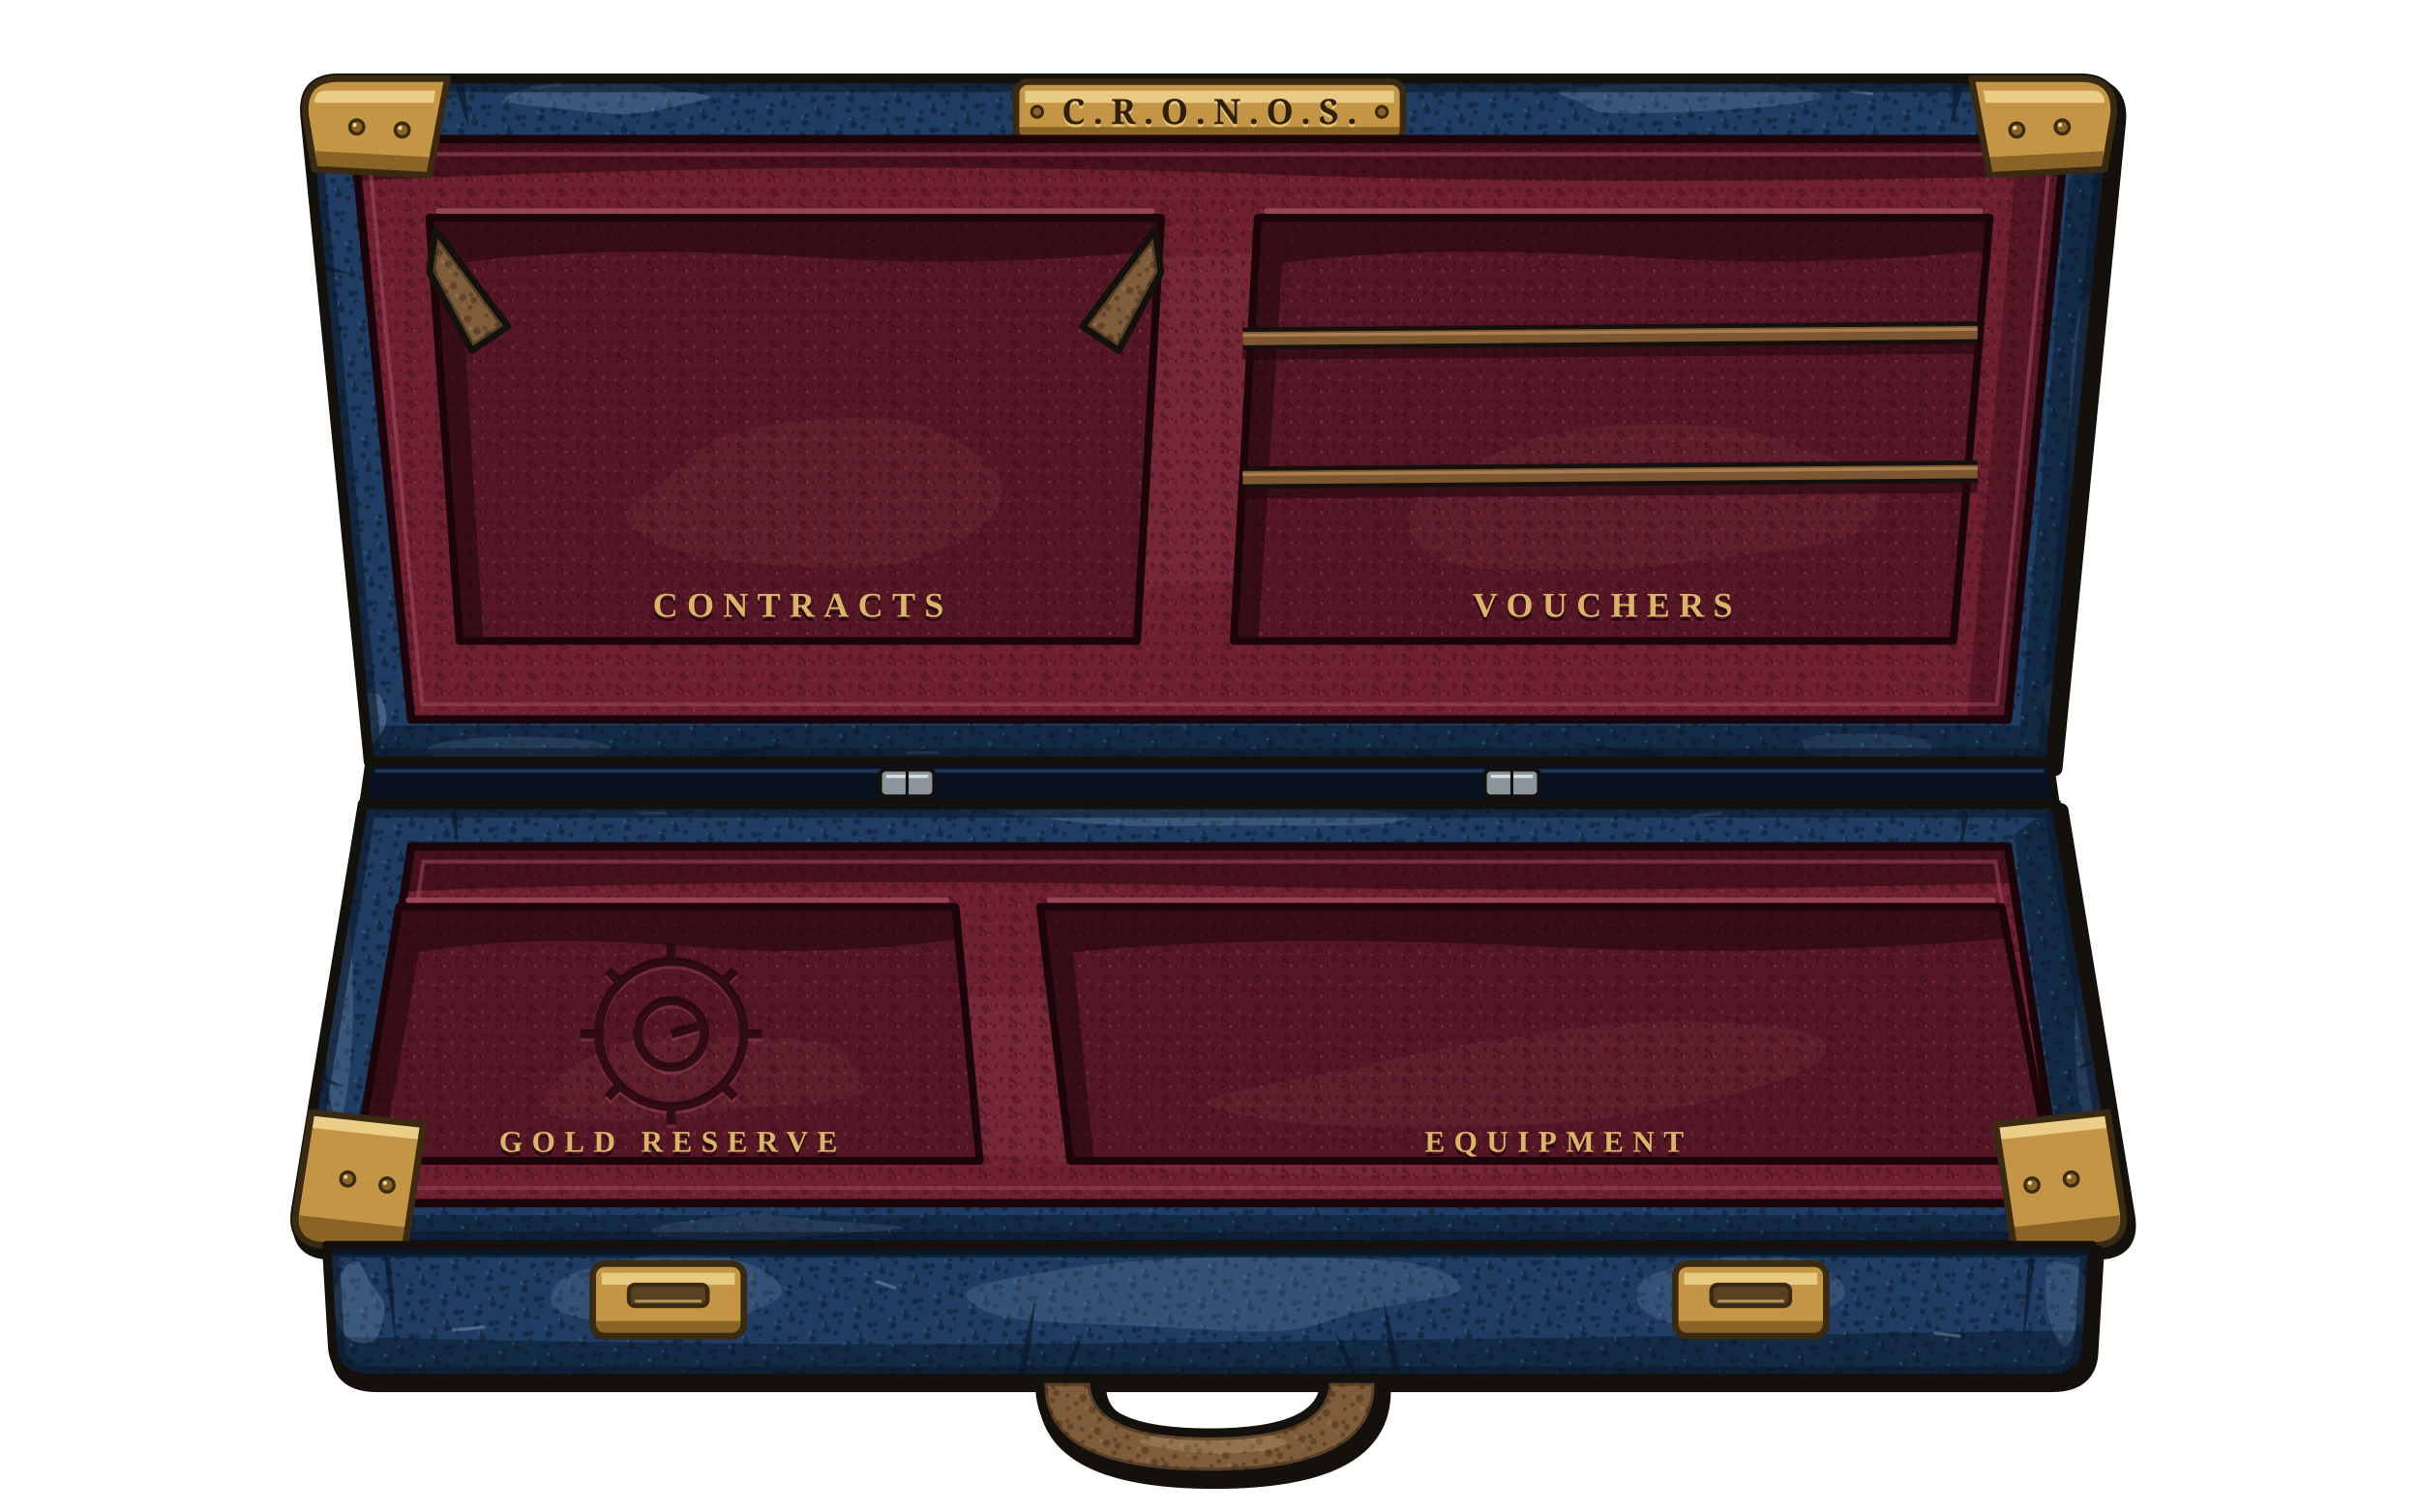
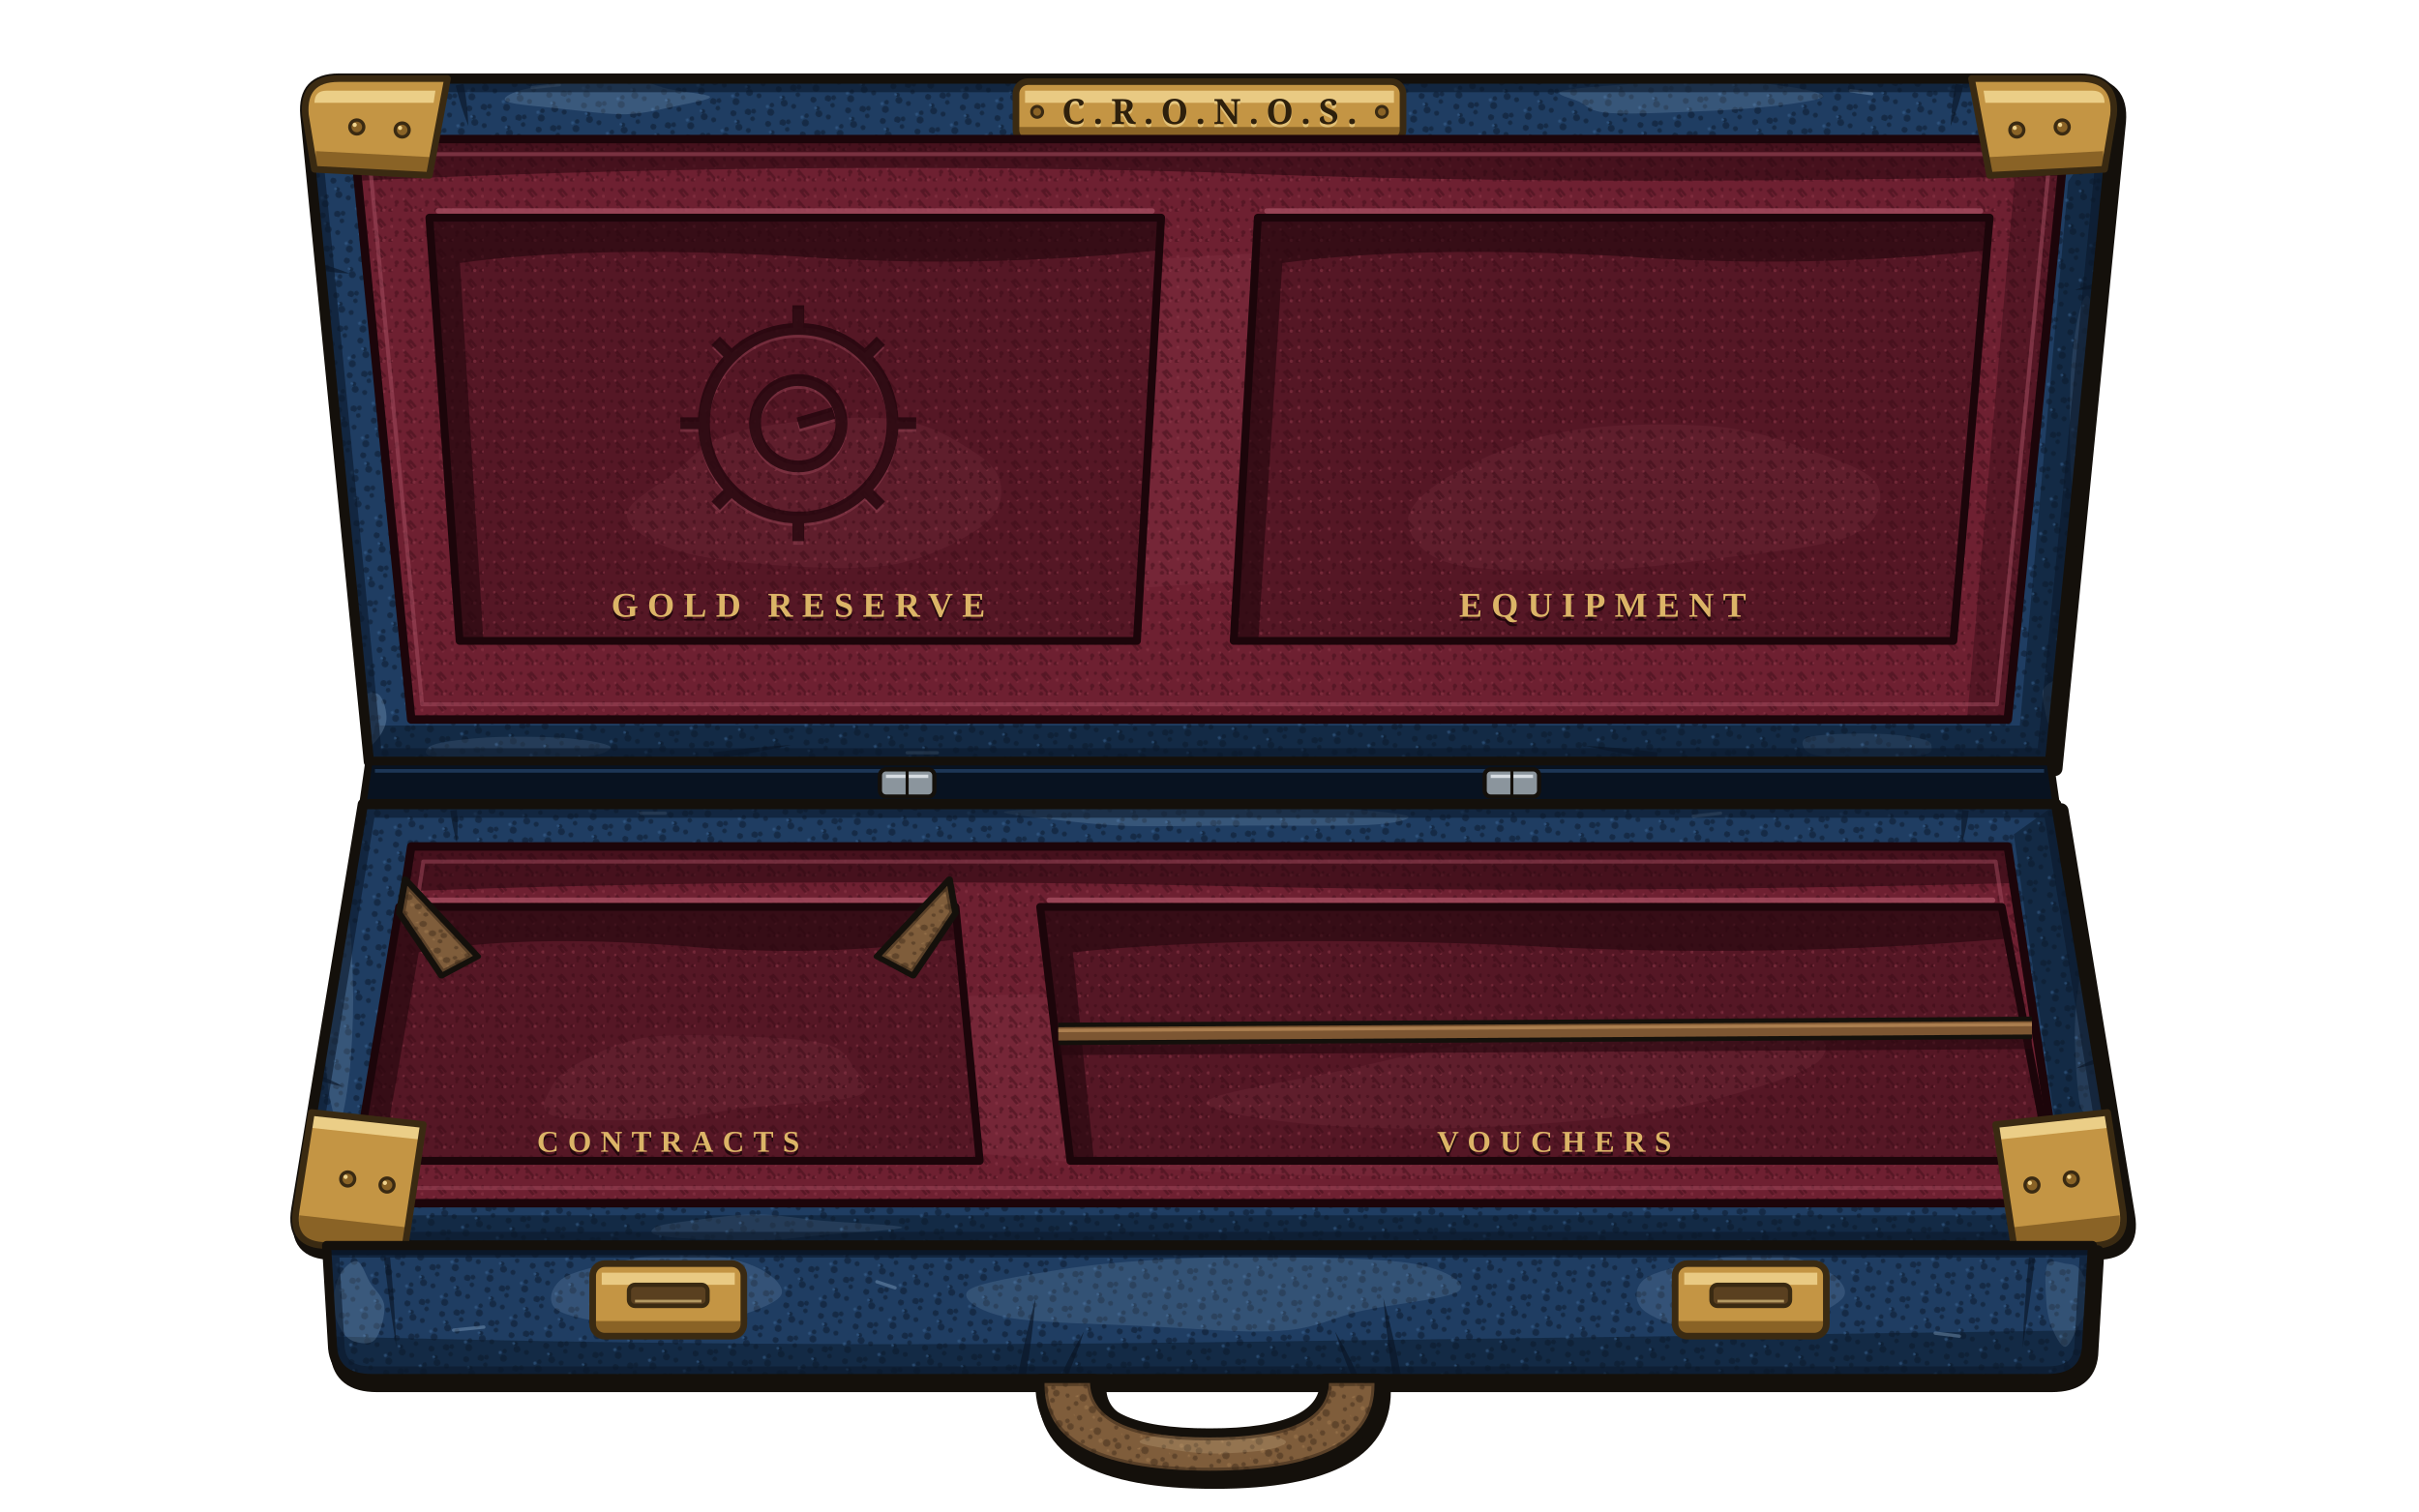
<svg xmlns="http://www.w3.org/2000/svg" viewBox="0 0 800 500" width="800" height="500">
  <defs>
    <pattern id="bc-grainN" width="12" height="12" patternUnits="userSpaceOnUse" patternTransform="rotate(17)">
      <g fill="#0b1829">
        <circle cx="2.9" cy="0.9" r="1.00" />
        <circle cx="2.3" cy="6.6" r="0.75" />
        <circle cx="2.6" cy="9" r="1.17" />
        <circle cx="5.1" cy="3.2" r="0.72" />
        <circle cx="6" cy="4.8" r="1.15" />
        <circle cx="7.4" cy="11.1" r="1.09" />
        <circle cx="9.5" cy="0.8" r="0.76" />
        <circle cx="9.3" cy="4.9" r="0.83" />
        <circle cx="9.1" cy="10.3" r="0.80" />
      </g>
      <g fill="#3a6391">
        <circle cx="1.3" cy="-0.6" r="0.58" />
        <circle cx="1" cy="7.5" r="0.55" />
        <circle cx="4.4" cy="3.3" r="0.46" />
        <circle cx="7.9" cy="-0.7" r="0.71" />
      </g>
    </pattern>
    <pattern id="bc-grainC" width="12" height="12" patternUnits="userSpaceOnUse" patternTransform="rotate(-23)">
      <g fill="#3a2818">
        <circle cx="2.2" cy="2.4" r="0.78" />
        <circle cx="1.4" cy="7.2" r="0.89" />
        <circle cx="0.6" cy="10.9" r="0.71" />
        <circle cx="5.1" cy="1.6" r="1.24" />
        <circle cx="6.4" cy="6.4" r="1.23" />
        <circle cx="7.4" cy="10.4" r="0.83" />
        <circle cx="11.3" cy="2.9" r="0.70" />
        <circle cx="9.3" cy="6.6" r="0.76" />
        <circle cx="9.5" cy="8.7" r="1.11" />
      </g>
      <g fill="#a07a50">
        <circle cx="-0.2" cy="5.7" r="0.45" />
        <circle cx="-1" cy="9.4" r="0.54" />
        <circle cx="3.5" cy="0.1" r="0.58" />
        <circle cx="4.8" cy="4.9" r="0.73" />
        <circle cx="5.8" cy="8.9" r="0.47" />
      </g>
    </pattern>
    <pattern id="bc-felt" width="10" height="10" patternUnits="userSpaceOnUse">
      <g fill="#3a0b16">
        <circle cx="1" cy="7.9" r="0.45" />
        <circle cx="5.4" cy="3.1" r="0.63" />
        <circle cx="4.3" cy="7.6" r="0.51" />
        <circle cx="9.6" cy="2.6" r="0.59" />
        <circle cx="4" cy="6.5" r="0.56" />
        <circle cx="9.8" cy="2.8" r="0.57" />
        <circle cx="6.5" cy="9.7" r="0.76" />
        <circle cx="7.5" cy="8.6" r="0.46" />
        <circle cx="1.2" cy="6.9" r="0.72" />
        <circle cx="4.3" cy="9.5" r="0.71" />
        <circle cx="2.3" cy="2.7" r="0.53" />
        <circle cx="9.2" cy="9.6" r="0.75" />
      </g>
      <g fill="#8e3849">
        <circle cx="7" cy="9.5" r="0.56" />
        <circle cx="6.5" cy="5.4" r="0.42" />
        <circle cx="9.8" cy="9.4" r="0.43" />
        <circle cx="3.5" cy="5.9" r="0.43" />
        <circle cx="9.6" cy="4.9" r="0.56" />
      </g>
      <path d="M 4.7 3.1 l 1.6 1.9 M 4.5 6.9 l 1.6 1.9 M 5.7 2.5 l 1.6 1.9" stroke="#3a0b16" stroke-width=".8" stroke-linecap="round" />
    </pattern>
    <clipPath id="bc-cLid">
      <path d="M 112 26 L 688 26 Q 700 26 699 38 L 678 252 L 122 252 L 101 38 Q 100 26 112 26 Z" />
    </clipPath>
    <clipPath id="bc-cBase">
      <path d="M 120 266 L 680 266 L 702 400 Q 704 412 692 412 L 108 412 Q 96 412 98 400 Z" />
    </clipPath>
    <clipPath id="bc-cWall">
      <path d="M 108 412 L 692 412 L 690 446 Q 689 456 677 456 L 123 456 Q 111 456 110 446 Z" />
    </clipPath>
    <clipPath id="bc-cHandle">
      <path d="M 344 456 Q 342 488 400 488 Q 458 488 456 456 L 438 456 Q 439 474 400 474 Q 361 474 362 456 Z" />
    </clipPath>
    <clipPath id="bc-cLidVel">
      <path d="M 117 46 L 683 46 L 664 238 L 136 238 Z" />
    </clipPath>
    <clipPath id="bc-cBaseVel">
      <path d="M 136 280 L 664 280 L 682 398 L 118 398 Z" />
    </clipPath>
  </defs>
  <g id="bc-lid">
    <path d="M 112 26 L 688 26 Q 700 26 699 38 L 678 252 L 122 252 L 101 38 Q 100 26 112 26 Z" fill="#14100b" stroke="#14100b" stroke-width="5.0" stroke-linejoin="round" transform="translate(1.6 2.2)" />
    <path d="M 112 26 L 688 26 Q 700 26 699 38 L 678 252 L 122 252 L 101 38 Q 100 26 112 26 Z" fill="#1f3d62" />
    <g clip-path="url(#bc-cLid)">
      <path d="M 699 38 L 678 252 L 122 252 L 124 240 L 668 240 L 684 60 Z" fill="#132a45" />
      <path d="M 112 26 L 688 26 Q 700 26 699 38 L 678 252 L 122 252 L 101 38 Q 100 26 112 26 Z" fill="url(#bc-grainN)" opacity="0.5" />
      <path d="M 234.8 32 C 235.3 32.9 228.7 34 224 35 C 219.4 35.9 213.5 37.6 206.9 37.8 C 200.4 37.9 191.3 36.5 184.8 35.9 C 178.3 35.2 170.3 34.6 167.9 33.7 C 165.5 32.8 167.9 31.4 170.5 30.4 C 173.2 29.4 177.6 28.6 183.7 27.9 C 189.8 27.1 201.1 25.6 207.3 25.9 C 213.5 26.2 216.3 28.4 220.9 29.4 C 225.5 30.4 234.3 31.1 234.8 32 Z" fill="#a6c6e6" opacity="0.20" />
      <path d="M 602.8 32 C 602.2 33 595 34 589.1 34.8 C 583.1 35.5 576.5 36.1 567.1 36.6 C 557.6 37 540 37.9 532.5 37.4 C 525 36.9 524.9 34.8 522.2 33.6 C 519.5 32.4 513.6 31.2 516.4 30.2 C 519.2 29.2 530.2 28.5 538.9 27.8 C 547.6 27.2 559.5 26.3 568.5 26.5 C 577.5 26.7 587.1 28 592.8 28.9 C 598.5 29.8 603.4 31 602.8 32 Z" fill="#a6c6e6" opacity="0.18" />
      <path d="M 111.3 150 C 111.3 159.3 111.3 170.6 110.7 177.5 C 110.1 184.5 108.9 189.2 107.8 191.7 C 106.7 194.2 105.1 197 104.2 192.6 C 103.3 188.2 102.4 174.7 102.2 165.4 C 102 156.1 102.5 146.1 102.9 136.8 C 103.2 127.4 103.5 113.7 104.3 109.2 C 105.1 104.8 106.7 108.1 107.8 110.2 C 108.9 112.2 110.3 114.9 110.8 121.6 C 111.4 128.2 111.4 140.7 111.3 150 Z" fill="#a6c6e6" opacity="0.18" />
      <path d="M 694.4 140 C 694.4 148.2 694.3 157.5 693.7 164.8 C 693.1 172.1 692 182.2 691 183.9 C 689.9 185.6 688.5 179.7 687.5 174.9 C 686.5 170.1 685.3 163.4 684.8 155.1 C 684.4 146.7 684.4 133.4 684.8 124.9 C 685.2 116.4 686.4 108.6 687.4 104.2 C 688.4 99.7 689.9 96.5 690.9 98.3 C 692 100.2 693.1 108.4 693.7 115.3 C 694.3 122.3 694.4 131.8 694.4 140 Z" fill="#a6c6e6" opacity="0.12" />
      <path d="M 201.8 247 C 202.5 248 199.4 249.7 194.2 250.2 C 188.9 250.8 178.3 250.2 170 250.2 C 161.7 250.2 148.8 251 144.1 250.4 C 139.5 249.9 140.6 248 142 247 C 143.4 246 147.9 245.2 152.6 244.7 C 157.3 244.1 163.8 243.7 170 243.7 C 176.2 243.7 184.2 243.8 189.5 244.4 C 194.8 244.9 201 246 201.8 247 Z" fill="#a6c6e6" opacity="0.12" />
      <path d="M 638.8 247 C 638.9 247.9 639.2 249 636.1 249.7 C 633 250.3 625.7 250.8 620 250.8 C 614.3 250.9 605.6 250.7 601.7 250 C 597.8 249.4 596.8 248.1 596.4 247 C 596 245.9 595.4 244.3 599.3 243.6 C 603.3 242.8 614 242.5 620 242.7 C 626 242.8 632.3 243.7 635.5 244.4 C 638.6 245.1 638.7 246.1 638.8 247 Z" fill="#a6c6e6" opacity="0.10" />
      <path d="M 127.8 238 C 127.6 240.5 126 243.2 124.3 245.1 C 122.7 247 120.1 249.5 118 249.5 C 115.9 249.5 113.3 247.2 111.5 245.3 C 109.8 243.3 107.5 240.1 107.8 238 C 108.1 235.9 111.6 234.1 113.3 232.8 C 115 231.5 116 230.7 118 230.2 C 120 229.7 123.6 228.5 125.3 229.8 C 126.9 231.1 128 235.5 127.8 238 Z" fill="#a6c6e6" opacity="0.25" />
      <path d="M 687 236 C 687 238.6 689 242.1 688.2 244 C 687.4 245.9 683.7 247.7 682 247.2 C 680.3 246.7 679.1 242.8 678.1 241 C 677.2 239.1 676.9 238.2 676.5 236 C 676.1 233.8 674.9 230 675.8 228 C 676.7 226.1 680 224.5 682 224.5 C 684 224.5 687.2 226.3 688 228.2 C 688.9 230.1 687 233.4 687 236 Z" fill="#a6c6e6" opacity="0.18" />
      <path d="M 150.7 28.3 Q 152.3 35.1 154.9 41.7 Q 154.6 33.9 153.3 27.7 Z" fill="#081322" opacity=".6" />
      <path d="M 646.7 27.7 Q 645.4 34.6 645.1 41.7 Q 648 34.4 649.3 28.3 Z" fill="#081322" opacity=".6" />
      <path d="M 103.8 89.1 Q 109.7 90.2 115.7 90.5 Q 109.5 88 104.2 86.9 Z" fill="#081322" opacity=".6" />
      <path d="M 696.8 92.9 Q 691.4 94 686.2 95.9 Q 692.3 95.9 697.2 95.1 Z" fill="#081322" opacity=".6" />
      <path d="M 236.2 251.1 Q 249 249.2 261.7 246.4 Q 247.4 247.3 235.8 248.9 Z" fill="#081322" opacity=".6" />
      <path d="M 548.2 248.9 Q 536.3 247.3 524.2 246.7 Q 537.2 249.6 547.8 251.1 Z" fill="#081322" opacity=".6" />
      <path d="M 111.5 196.8 Q 115.5 199 119.8 200.5 Q 116 197.2 112.5 195.2 Z" fill="#081322" opacity=".6" />
      <path d="M 176 29 l 9 -1 M 612 30 l 7 1 M 104 128 l 1 8 M 694 176 l -1 7 M 300 249 l 10 0" fill="none" stroke="#a6c6e6" stroke-width="1.1" stroke-linecap="round" opacity=".32" />
      <path d="M 112 26 L 688 26 Q 700 26 699 38 L 678 252 L 122 252 L 101 38 Q 100 26 112 26 Z" fill="none" stroke="#0a1729" stroke-width="9" opacity=".6" />
    </g>
  </g>
  <path d="M 112 26 L 688 26 Q 700 26 699 38 L 678 252 L 122 252 L 101 38 Q 100 26 112 26 Z" fill="none" stroke="#14100b" stroke-width="3.4" stroke-linejoin="round" />
  <rect x="336" y="27" width="128" height="20" rx="4" fill="#c49544" />
  <path d="M 339 30 H 461 V 34 H 339 Z" fill="#f0d48e" opacity=".85" />
  <path d="M 337 42 H 463 V 46 H 337 Z" fill="#8a6326" />
  <rect x="336" y="27" width="128" height="20" rx="4" fill="none" stroke="#3a2a12" stroke-width="2.2" />
  <circle cx="343" cy="37" r="1.8" fill="#8a6326" stroke="#3a2a12" stroke-width="1" />
  <circle cx="457" cy="37" r="1.8" fill="#8a6326" stroke="#3a2a12" stroke-width="1" />
  <text x="400" y="42" text-anchor="middle" font-family="Georgia,serif" font-weight="bold" font-size="11.5" letter-spacing="2.6" fill="#f0d48e" opacity=".7">C.R.O.N.O.S.</text>
  <text x="400" y="41" text-anchor="middle" font-family="Georgia,serif" font-weight="bold" font-size="11.5" letter-spacing="2.6" fill="#2e200c">C.R.O.N.O.S.</text>
  <path d="M 117 46 L 683 46 L 664 238 L 136 238 Z" fill="#6e2031" />
  <g clip-path="url(#bc-cLidVel)">
    <path d="M 642.2 131.5 C 646.8 141.4 634.4 155.4 612.6 164.5 C 590.8 173.5 546.5 181 511.4 185.7 C 476.2 190.4 439.8 190.9 401.8 192.9 C 363.9 194.9 319.7 199.8 283.4 197.7 C 247.1 195.6 206.8 188.4 183.8 180.3 C 160.8 172.2 142.8 159.5 145.4 148.9 C 147.9 138.3 173.9 125.4 199.2 116.9 C 224.5 108.4 263.9 103.1 297 97.7 C 330.2 92.4 362.3 86.9 398.1 84.7 C 433.9 82.6 480.5 81.3 511.7 84.7 C 542.9 88.2 563.5 97.7 585.2 105.5 C 607 113.3 637.7 121.7 642.2 131.5 Z" fill="#a14a5d" opacity=".13" />
    <path d="M 117 46 L 683 46 L 664 238 L 136 238 Z" fill="url(#bc-felt)" opacity=".45" />
    <path d="M 110 40 L 690 40 L 688 58 Q 520 62 400 57 Q 260 53 114 60 Z" fill="#24060d" opacity=".55" />
    <path d="M 668 40 L 690 40 L 670 244 L 650 244 Z" fill="#24060d" opacity=".35" />
  </g>
  <path d="M 117 46 L 683 46 L 664 238 L 136 238 Z" fill="none" stroke="#1c050a" stroke-width="2.8" stroke-linejoin="round" />
  <path d="M 122 51 L 678 51 L 660.4 233 L 139.6 233 Z" fill="none" stroke="#a14a5d" stroke-width="1.3" stroke-linejoin="round" opacity=".55" />
  <clipPath id="bc-pC">
    <path d="M 142 72 L 384 72 L 376 212 L 152 212 Z" />
  </clipPath>
  <path d="M 142 72 L 384 72 L 376 212 L 152 212 Z" fill="#551725" />
  <g clip-path="url(#bc-pC)">
    <path d="M 331.1 161.6 C 331.4 165.7 330 170.4 324 174.6 C 318 178.8 306.8 184.8 295 186.8 C 283.1 188.8 265.3 187.6 253 186.7 C 240.7 185.8 229 184.1 221.4 181.3 C 213.8 178.6 207.3 174.2 207.3 170.3 C 207.3 166.3 215.2 162.2 221.4 157.6 C 227.6 153 232.4 145.8 244.6 142.6 C 256.8 139.5 281.6 137.3 294.5 138.5 C 307.5 139.7 316.3 145.8 322.4 149.7 C 328.5 153.5 330.9 157.4 331.1 161.6 Z" fill="#a14a5d" opacity=".13" />
    <path d="M 142 72 L 384 72 L 376 212 L 152 212 Z" fill="url(#bc-felt)" opacity=".5" />
    <path d="M 140 70 L 386 70 L 386 82.5 Q 323.5 89.2 263 84.8 Q 195.2 81 152.1 87 L 160 214 L 150 214 Z" fill="#24060d" opacity=".62" />
  </g>
  <path d="M 145 69.8 L 381 69.8" stroke="#a14a5d" stroke-width="1.8" stroke-linecap="round" opacity=".85" />
  <path d="M 142 72 L 384 72 L 376 212 L 152 212 Z" fill="none" stroke="#1c050a" stroke-width="2.6" stroke-linejoin="round" />
-   <text x="264" y="205.3" font-family="Georgia,'Times New Roman',serif" font-weight="bold" font-size="11.5" letter-spacing="3" text-anchor="middle" fill="#1e050a" opacity=".9">CONTRACTS</text>
-   <text x="264" y="204" font-family="Georgia,'Times New Roman',serif" font-weight="bold" font-size="11.5" letter-spacing="3" text-anchor="middle" fill="#dcb467">CONTRACTS</text>
-   <clipPath id="bc-sC1">
-     <path d="M 144 76 L 168 108 L 156 116 L 142 90 Z" />
-   </clipPath>
-   <path d="M 144 76 L 168 108 L 156 116 L 142 90 Z" fill="#7f5d3b" />
-   <g clip-path="url(#bc-sC1)">
-     <path d="M 144 76 L 168 108 L 156 116 L 142 90 Z" fill="url(#bc-grainC)" opacity=".45" />
-     <path d="M 144 76 L 168 108 L 156 116 L 142 90 Z" fill="none" stroke="#3a2818" stroke-width="4" opacity=".55" />
-   </g>
-   <path d="M 144 76 L 168 108 L 156 116 L 142 90 Z" fill="none" stroke="#14100b" stroke-width="2.2" stroke-linejoin="round" />
-   <clipPath id="bc-sC2">
-     <path d="M 382 76 L 358 108 L 370 116 L 384 90 Z" />
-   </clipPath>
-   <path d="M 382 76 L 358 108 L 370 116 L 384 90 Z" fill="#7f5d3b" />
-   <g clip-path="url(#bc-sC2)">
-     <path d="M 382 76 L 358 108 L 370 116 L 384 90 Z" fill="url(#bc-grainC)" opacity=".45" />
-     <path d="M 382 76 L 358 108 L 370 116 L 384 90 Z" fill="none" stroke="#3a2818" stroke-width="4" opacity=".55" />
-   </g>
-   <path d="M 382 76 L 358 108 L 370 116 L 384 90 Z" fill="none" stroke="#14100b" stroke-width="2.2" stroke-linejoin="round" />
+   <text x="264" y="205.3" font-family="Georgia,'Times New Roman',serif" font-weight="bold" font-size="11.5" letter-spacing="3" text-anchor="middle" fill="#1e050a" opacity=".9">GOLD RESERVE</text>
+   <text x="264" y="204" font-family="Georgia,'Times New Roman',serif" font-weight="bold" font-size="11.5" letter-spacing="3" text-anchor="middle" fill="#dcb467">GOLD RESERVE</text>
  <clipPath id="bc-pV">
    <path d="M 416 72 L 658 72 L 646 212 L 408 212 Z" />
  </clipPath>
  <path d="M 416 72 L 658 72 L 646 212 L 408 212 Z" fill="#551725" />
  <g clip-path="url(#bc-pV)">
    <path d="M 620.9 160.5 C 623.2 165.2 621.7 172.9 612.6 177 C 603.6 181.1 581.3 183 566.7 184.9 C 552.2 186.8 540 188.3 525.4 188.5 C 510.9 188.7 489.4 189.2 479.5 186.3 C 469.5 183.5 465.2 176.5 465.7 171.3 C 466.3 166.2 474 160.3 482.8 155.5 C 491.6 150.7 504.6 145 518.5 142.6 C 532.4 140.1 553 140 566.3 141 C 579.7 142.1 589.7 145.7 598.8 149 C 607.9 152.2 618.6 155.8 620.9 160.5 Z" fill="#a14a5d" opacity=".13" />
    <path d="M 416 72 L 658 72 L 646 212 L 408 212 Z" fill="url(#bc-felt)" opacity=".5" />
    <path d="M 414 70 L 660 70 L 660 82.5 Q 597.5 89.2 537 84.8 Q 469.2 81 424.1 87 L 416 214 L 406 214 Z" fill="#24060d" opacity=".62" />
  </g>
  <path d="M 419 69.8 L 655 69.8" stroke="#a14a5d" stroke-width="1.8" stroke-linecap="round" opacity=".85" />
  <path d="M 416 72 L 658 72 L 646 212 L 408 212 Z" fill="none" stroke="#1c050a" stroke-width="2.6" stroke-linejoin="round" />
-   <text x="530" y="205.3" font-family="Georgia,'Times New Roman',serif" font-weight="bold" font-size="11.5" letter-spacing="3" text-anchor="middle" fill="#1e050a" opacity=".9">VOUCHERS</text>
-   <text x="530" y="204" font-family="Georgia,'Times New Roman',serif" font-weight="bold" font-size="11.5" letter-spacing="3" text-anchor="middle" fill="#dcb467">VOUCHERS</text>
-   <path d="M 411 116 L 654 114" stroke="#24060d" stroke-width="6" opacity=".6" />
-   <path d="M 411 112 L 654 110" stroke="#14100b" stroke-width="7.4" />
-   <path d="M 411 112 L 654 110" stroke="#7d5632" stroke-width="4.4" />
-   <path d="M 411 110.9 L 654 108.9" stroke="#b08352" stroke-width="1.1" opacity=".9" />
-   <path d="M 411 162 L 654 160" stroke="#24060d" stroke-width="6" opacity=".6" />
-   <path d="M 411 158 L 654 156" stroke="#14100b" stroke-width="7.4" />
-   <path d="M 411 158 L 654 156" stroke="#7d5632" stroke-width="4.4" />
-   <path d="M 411 156.9 L 654 154.9" stroke="#b08352" stroke-width="1.1" opacity=".9" />
+   <text x="530" y="205.3" font-family="Georgia,'Times New Roman',serif" font-weight="bold" font-size="11.5" letter-spacing="3" text-anchor="middle" fill="#1e050a" opacity=".9">EQUIPMENT</text>
+   <text x="530" y="204" font-family="Georgia,'Times New Roman',serif" font-weight="bold" font-size="11.5" letter-spacing="3" text-anchor="middle" fill="#dcb467">EQUIPMENT</text>
  <path d="M 112 26 L 148 26 L 142 58 L 104 56 L 101 38 Q 100 26 112 26 Z" fill="#c49544" />
  <path d="M 104.5 50 L 143 52 L 142 58 L 104 56 Z" fill="#8a6326" />
  <path d="M 108 30 L 144 30 L 143.4 34 L 104 34 Q 104 30 108 30 Z" fill="#f0d48e" opacity=".9" />
  <path d="M 112 26 L 148 26 L 142 58 L 104 56 L 101 38 Q 100 26 112 26 Z" fill="none" stroke="#3a2a12" stroke-width="2.2" stroke-linejoin="round" />
  <circle cx="118" cy="42" r="2.3" fill="#8a6326" stroke="#3a2a12" stroke-width="1.1" />
  <circle cx="117.3" cy="41.3" r=".7" fill="#f0d48e" />
  <circle cx="133" cy="43" r="2.3" fill="#8a6326" stroke="#3a2a12" stroke-width="1.1" />
  <circle cx="132.3" cy="42.3" r=".7" fill="#f0d48e" />
  <path d="M 688 26 L 652 26 L 658 58 L 696 56 L 699 38 Q 700 26 688 26 Z" fill="#c49544" />
  <path d="M 695.5 50 L 657 52 L 658 58 L 696 56 Z" fill="#8a6326" />
  <path d="M 692 30 L 656 30 L 656.6 34 L 696 34 Q 696 30 692 30 Z" fill="#f0d48e" opacity=".9" />
  <path d="M 688 26 L 652 26 L 658 58 L 696 56 L 699 38 Q 700 26 688 26 Z" fill="none" stroke="#3a2a12" stroke-width="2.2" stroke-linejoin="round" />
  <circle cx="682" cy="42" r="2.3" fill="#8a6326" stroke="#3a2a12" stroke-width="1.1" />
  <circle cx="681.3" cy="41.3" r=".7" fill="#f0d48e" />
  <circle cx="667" cy="43" r="2.3" fill="#8a6326" stroke="#3a2a12" stroke-width="1.1" />
  <circle cx="666.3" cy="42.3" r=".7" fill="#f0d48e" />
  <path d="M 122 252 L 678 252 L 680 266 L 120 266 Z" fill="#081220" stroke="#14100b" stroke-width="2.4" />
  <path d="M 124 255 L 676 255" stroke="#1d3656" stroke-width="1.2" />
  <rect x="291" y="254.5" width="18" height="9" rx="2" fill="#8b959d" stroke="#14100b" stroke-width="1.4" />
  <path d="M 293 256.8 H 307" stroke="#d7dde2" stroke-width="1.1" />
  <path d="M 300 254.5 V 263.5" stroke="#14100b" stroke-width="1" />
  <rect x="491" y="254.5" width="18" height="9" rx="2" fill="#8b959d" stroke="#14100b" stroke-width="1.4" />
  <path d="M 493 256.8 H 507" stroke="#d7dde2" stroke-width="1.1" />
  <path d="M 500 254.5 V 263.5" stroke="#14100b" stroke-width="1" />
  <path d="M 120 266 L 680 266 L 702 400 Q 704 412 692 412 L 108 412 Q 96 412 98 400 Z" fill="#14100b" stroke="#14100b" stroke-width="5.0" stroke-linejoin="round" transform="translate(1.6 2.2)" />
  <path d="M 120 266 L 680 266 L 702 400 Q 704 412 692 412 L 108 412 Q 96 412 98 400 Z" fill="#1f3d62" />
  <g clip-path="url(#bc-cBase)">
    <path d="M 680 266 L 702 400 Q 704 412 692 412 L 100 412 L 100 402 L 684 402 L 666 276 Z" fill="#132a45" />
    <path d="M 120 266 L 680 266 L 702 400 Q 704 412 692 412 L 108 412 Q 96 412 98 400 Z" fill="url(#bc-grainN)" opacity="0.5" />
    <path d="M 465.6 270 C 466.9 270.9 462.1 272.4 452.5 272.9 C 442.9 273.4 421.4 273 408.1 273.1 C 394.8 273.1 382.4 273.5 372.7 273.2 C 362.9 272.8 356.1 272 349.4 271.2 C 342.8 270.4 328.8 269.1 332.7 268.4 C 336.7 267.6 360.1 267.3 373.2 266.9 C 386.3 266.5 399.4 265.6 411.3 265.7 C 423.2 265.8 435.4 266.8 444.5 267.5 C 453.5 268.2 464.2 269.1 465.6 270 Z" fill="#a6c6e6" opacity="0.18" />
    <path d="M 116.8 330 C 116.8 338.4 116.3 348.5 115.5 355.5 C 114.7 362.4 113.2 371.4 112 371.7 C 110.8 372 109 364 108.2 357.1 C 107.4 350.1 107.1 338.2 107.2 330 C 107.3 321.8 108.2 313.7 109 308.1 C 109.8 302.5 110.9 296.8 112 296.2 C 113.1 295.7 114.7 299.2 115.5 304.8 C 116.3 310.5 116.7 321.6 116.8 330 Z" fill="#a6c6e6" opacity="0.18" />
    <path d="M 697.3 340 C 697.5 347.4 697.1 360.8 696.2 365.4 C 695.4 370.1 693.4 368 692 367.9 C 690.6 367.8 688.8 369.6 687.8 364.9 C 686.9 360.3 686.1 347.6 686.2 340 C 686.3 332.4 687.6 323.7 688.5 319.3 C 689.5 314.8 690.9 313 692 313.3 C 693.1 313.6 694.3 316.6 695.2 321 C 696 325.5 697.1 332.6 697.3 340 Z" fill="#a6c6e6" opacity="0.12" />
    <path d="M 298.4 406 C 298.7 406.8 281.7 407.7 273.7 408.4 C 265.6 409.1 259 410.2 250 410.3 C 241 410.4 225.1 409.8 219.6 409 C 214 408.3 215.2 406.9 216.7 406 C 218.1 405.1 222.8 404.5 228.3 403.8 C 233.9 403.1 242.7 401.7 250 401.7 C 257.3 401.7 263.9 403.1 272 403.8 C 280 404.5 298.1 405.2 298.4 406 Z" fill="#a6c6e6" opacity="0.12" />
    <path d="M 148.9 268.1 Q 149.6 273.6 151.1 278.9 Q 151.6 272.8 151.1 267.9 Z" fill="#081322" opacity=".6" />
    <path d="M 648.9 267.9 Q 648.4 273.4 648.9 278.9 Q 650.6 273 651.1 268.1 Z" fill="#081322" opacity=".6" />
    <path d="M 103.7 356.8 Q 108.4 358.5 113.4 359.4 Q 108.5 356.7 104.3 355.2 Z" fill="#081322" opacity=".6" />
    <path d="M 695.7 349.2 Q 691 350.9 686.6 353.4 Q 692.1 352.4 696.3 350.8 Z" fill="#081322" opacity=".6" />
    <path d="M 212 269 l 8 0 M 560 270 l 9 -1 M 690 316 l 2 8" fill="none" stroke="#a6c6e6" stroke-width="1.1" stroke-linecap="round" opacity=".32" />
    <path d="M 120 266 L 680 266 L 702 400 Q 704 412 692 412 L 108 412 Q 96 412 98 400 Z" fill="none" stroke="#0a1729" stroke-width="9" opacity=".6" />
  </g>
  <path d="M 120 266 L 680 266 L 702 400 Q 704 412 692 412 L 108 412 Q 96 412 98 400 Z" fill="none" stroke="#14100b" stroke-width="3.4" stroke-linejoin="round" />
  <path d="M 136 280 L 664 280 L 682 398 L 118 398 Z" fill="#6e2031" />
  <g clip-path="url(#bc-cBaseVel)">
    <path d="M 643 363.9 C 650.6 369.1 654.4 376.8 635.3 380.7 C 616.3 384.7 564.4 386.3 528.4 387.6 C 492.4 388.9 453.9 389.5 419.5 388.4 C 385.1 387.4 351.7 384.3 321.7 381.4 C 291.8 378.5 258.3 375.2 239.8 371 C 221.4 366.9 209.4 360.9 211.1 356.4 C 212.8 351.8 234.6 347.9 250.2 343.6 C 265.7 339.3 275.9 332.9 304.3 330.5 C 332.7 328.1 381.7 328.5 420.5 329.1 C 459.4 329.8 509 331.1 537.2 334.5 C 565.4 337.9 572.1 344.7 589.8 349.6 C 607.4 354.5 635.4 358.7 643 363.9 Z" fill="#a14a5d" opacity=".13" />
    <path d="M 136 280 L 664 280 L 682 398 L 118 398 Z" fill="url(#bc-felt)" opacity=".45" />
    <path d="M 130 276 L 670 276 L 671 292 Q 520 296 400 293 Q 260 290 129 295 Z" fill="#24060d" opacity=".55" />
  </g>
  <path d="M 136 280 L 664 280 L 682 398 L 118 398 Z" fill="none" stroke="#1c050a" stroke-width="2.8" stroke-linejoin="round" />
  <path d="M 140 285 L 660 285 L 676.2 393 L 123.8 393 Z" fill="none" stroke="#a14a5d" stroke-width="1.3" stroke-linejoin="round" opacity=".5" />
  <clipPath id="bc-pG">
    <path d="M 132 300 L 316 300 L 324 384 L 118 384 Z" />
  </clipPath>
  <path d="M 132 300 L 316 300 L 324 384 L 118 384 Z" fill="#551725" />
  <g clip-path="url(#bc-pG)">
    <path d="M 282.1 352.8 C 283.9 355.6 289.9 360.1 284 362.3 C 278.2 364.6 258 365.1 246.8 366.5 C 235.6 367.8 227.3 369.9 216.7 370.3 C 206.1 370.8 188.7 370.8 183 369.1 C 177.3 367.3 180.9 362.7 182.3 359.8 C 183.7 356.8 186.3 354.3 191.4 351.6 C 196.6 348.8 203.9 344.8 213.1 343.3 C 222.4 341.9 236.6 342.5 246.6 342.9 C 256.7 343.2 267.5 343.8 273.4 345.5 C 279.3 347.1 280.3 350 282.1 352.8 Z" fill="#a14a5d" opacity=".13" />
    <path d="M 132 300 L 316 300 L 324 384 L 118 384 Z" fill="url(#bc-felt)" opacity=".5" />
    <path d="M 130 298 L 318 298 L 318 310.5 Q 270 317.2 224 312.8 Q 172.5 309 138.5 315 L 126 386 L 116 386 Z" fill="#24060d" opacity=".62" />
  </g>
  <path d="M 135 297.8 L 313 297.8" stroke="#a14a5d" stroke-width="1.8" stroke-linecap="round" opacity=".85" />
  <path d="M 132 300 L 316 300 L 324 384 L 118 384 Z" fill="none" stroke="#1c050a" stroke-width="2.6" stroke-linejoin="round" />
-   <text x="221" y="382.3" font-family="Georgia,'Times New Roman',serif" font-weight="bold" font-size="10" letter-spacing="3" text-anchor="middle" fill="#1e050a" opacity=".9">GOLD RESERVE</text>
-   <text x="221" y="381" font-family="Georgia,'Times New Roman',serif" font-weight="bold" font-size="10" letter-spacing="3" text-anchor="middle" fill="#dcb467">GOLD RESERVE</text>
-   <g transform="translate(222 343.2)" stroke="#a14a5d" stroke-width="2.6" fill="none" opacity=".4">
+   <text x="221" y="382.3" font-family="Georgia,'Times New Roman',serif" font-weight="bold" font-size="10" letter-spacing="3" text-anchor="middle" fill="#1e050a" opacity=".9">CONTRACTS</text>
+   <text x="221" y="381" font-family="Georgia,'Times New Roman',serif" font-weight="bold" font-size="10" letter-spacing="3" text-anchor="middle" fill="#dcb467">CONTRACTS</text>
+   <g transform="translate(264 141.2) scale(1.3)" stroke="#a14a5d" stroke-width="2.6" fill="none" opacity=".4">
    <circle r="24" />
    <circle r="11" />
    <path d="M 0 -30 V -25 M 0 30 V 25 M -30 0 H -25 M 30 0 H 25 M -21 -21 l 3.4 3.4 M 21 21 l -3.4 -3.4 M 21 -21 l -3.4 3.4 M -21 21 l 3.4 -3.4" />
    <path d="M 0 0 L 9 -2.6" />
  </g>
-   <g transform="translate(222 342)" stroke="#24060d" stroke-width="3" fill="none" opacity=".85">
+   <g transform="translate(264 140) scale(1.3)" stroke="#24060d" stroke-width="3" fill="none" opacity=".85">
    <circle r="24" />
    <circle r="11" />
    <path d="M 0 -30 V -25 M 0 30 V 25 M -30 0 H -25 M 30 0 H 25 M -21 -21 l 3.4 3.4 M 21 21 l -3.4 -3.4 M 21 -21 l -3.4 3.4 M -21 21 l 3.4 -3.4" />
    <path d="M 0 0 L 9 -2.6" />
  </g>
  <clipPath id="bc-pE">
    <path d="M 344 300 L 662 300 L 678 384 L 354 384 Z" />
  </clipPath>
  <path d="M 344 300 L 662 300 L 678 384 L 354 384 Z" fill="#551725" />
  <g clip-path="url(#bc-pE)">
    <path d="M 602.5 349.9 C 600.3 352.9 592.8 356 583 359.1 C 573.1 362.1 560.2 366.1 543.1 368.4 C 526 370.8 499.4 372.7 480.1 373.2 C 460.9 373.7 440.9 372.8 427.4 371.3 C 414 369.8 396.4 367 399.4 364.1 C 402.4 361.2 431.4 356.8 445.4 353.8 C 459.3 350.7 466.8 348.4 483.3 345.8 C 499.8 343.2 525.7 338.7 544.4 337.9 C 563.2 337.2 585.9 339.1 595.6 341 C 605.3 343 604.6 346.9 602.5 349.9 Z" fill="#a14a5d" opacity=".13" />
    <path d="M 344 300 L 662 300 L 678 384 L 354 384 Z" fill="url(#bc-felt)" opacity=".5" />
    <path d="M 342 298 L 664 298 L 664 310.5 Q 582.5 317.2 503 312.8 Q 414 309 354.8 315 L 362 386 L 352 386 Z" fill="#24060d" opacity=".62" />
  </g>
  <path d="M 347 297.8 L 659 297.8" stroke="#a14a5d" stroke-width="1.8" stroke-linecap="round" opacity=".85" />
  <path d="M 344 300 L 662 300 L 678 384 L 354 384 Z" fill="none" stroke="#1c050a" stroke-width="2.6" stroke-linejoin="round" />
-   <text x="514" y="382.3" font-family="Georgia,'Times New Roman',serif" font-weight="bold" font-size="10" letter-spacing="3" text-anchor="middle" fill="#1e050a" opacity=".9">EQUIPMENT</text>
-   <text x="514" y="381" font-family="Georgia,'Times New Roman',serif" font-weight="bold" font-size="10" letter-spacing="3" text-anchor="middle" fill="#dcb467">EQUIPMENT</text>
+   <text x="514" y="382.3" font-family="Georgia,'Times New Roman',serif" font-weight="bold" font-size="10" letter-spacing="3" text-anchor="middle" fill="#1e050a" opacity=".9">VOUCHERS</text>
+   <text x="514" y="381" font-family="Georgia,'Times New Roman',serif" font-weight="bold" font-size="10" letter-spacing="3" text-anchor="middle" fill="#dcb467">VOUCHERS</text>
+   <g transform="translate(-10 226) scale(1 .8) translate(0 5)">
+     <clipPath id="bc-sC1">
+       <path d="M 144 76 L 168 108 L 156 116 L 142 90 Z" />
+     </clipPath>
+     <path d="M 144 76 L 168 108 L 156 116 L 142 90 Z" fill="#7f5d3b" />
+     <g clip-path="url(#bc-sC1)">
+       <path d="M 144 76 L 168 108 L 156 116 L 142 90 Z" fill="url(#bc-grainC)" opacity=".45" />
+       <path d="M 144 76 L 168 108 L 156 116 L 142 90 Z" fill="none" stroke="#3a2818" stroke-width="4" opacity=".55" />
+     </g>
+     <path d="M 144 76 L 168 108 L 156 116 L 142 90 Z" fill="none" stroke="#14100b" stroke-width="2.2" stroke-linejoin="round" />
+   </g>
+   <g transform="translate(-68 226) scale(1 .8) translate(0 5)">
+     <clipPath id="bc-sC2">
+       <path d="M 382 76 L 358 108 L 370 116 L 384 90 Z" />
+     </clipPath>
+     <path d="M 382 76 L 358 108 L 370 116 L 384 90 Z" fill="#7f5d3b" />
+     <g clip-path="url(#bc-sC2)">
+       <path d="M 382 76 L 358 108 L 370 116 L 384 90 Z" fill="url(#bc-grainC)" opacity=".45" />
+       <path d="M 382 76 L 358 108 L 370 116 L 384 90 Z" fill="none" stroke="#3a2818" stroke-width="4" opacity=".55" />
+     </g>
+     <path d="M 382 76 L 358 108 L 370 116 L 384 90 Z" fill="none" stroke="#14100b" stroke-width="2.2" stroke-linejoin="round" />
+   </g>
+   <path d="M 350 346 L 672 344" stroke="#24060d" stroke-width="6" opacity=".6" />
+   <path d="M 350 342 L 672 340" stroke="#14100b" stroke-width="7.4" />
+   <path d="M 350 342 L 672 340" stroke="#7d5632" stroke-width="4.4" />
+   <path d="M 350 340.9 L 672 338.9" stroke="#b08352" stroke-width="1.1" opacity=".9" />
  <path d="M 108 412 Q 96 412 98 400 L 103 368 L 140 372 L 134 412 Z" fill="#c49544" />
  <path d="M 99 402 L 134.6 406 L 134 412 L 108 412 Q 98 412 99 402 Z" fill="#8a6326" />
  <path d="M 103 368 L 140 372 L 139.4 377 L 102.2 373 Z" fill="#f0d48e" opacity=".9" />
  <path d="M 108 412 Q 96 412 98 400 L 103 368 L 140 372 L 134 412 Z" fill="none" stroke="#3a2a12" stroke-width="2.2" stroke-linejoin="round" />
  <circle cx="115" cy="390" r="2.3" fill="#8a6326" stroke="#3a2a12" stroke-width="1.1" />
  <circle cx="114.3" cy="389.3" r=".7" fill="#f0d48e" />
  <circle cx="128" cy="392" r="2.3" fill="#8a6326" stroke="#3a2a12" stroke-width="1.1" />
  <circle cx="127.3" cy="391.3" r=".7" fill="#f0d48e" />
  <path d="M 692 412 Q 704 412 702 400 L 697 368 L 660 372 L 666 412 Z" fill="#c49544" />
  <path d="M 701 402 L 665.4 406 L 666 412 L 692 412 Q 702 412 701 402 Z" fill="#8a6326" />
  <path d="M 697 368 L 660 372 L 660.6 377 L 697.8 373 Z" fill="#f0d48e" opacity=".9" />
  <path d="M 692 412 Q 704 412 702 400 L 697 368 L 660 372 L 666 412 Z" fill="none" stroke="#3a2a12" stroke-width="2.2" stroke-linejoin="round" />
  <circle cx="685" cy="390" r="2.3" fill="#8a6326" stroke="#3a2a12" stroke-width="1.1" />
  <circle cx="684.3" cy="389.3" r=".7" fill="#f0d48e" />
  <circle cx="672" cy="392" r="2.3" fill="#8a6326" stroke="#3a2a12" stroke-width="1.1" />
  <circle cx="671.3" cy="391.3" r=".7" fill="#f0d48e" />
  <path d="M 108 412 L 692 412 L 690 446 Q 689 456 677 456 L 123 456 Q 111 456 110 446 Z" fill="#14100b" stroke="#14100b" stroke-width="4.6" stroke-linejoin="round" transform="translate(1.6 2.2)" />
  <path d="M 108 412 L 692 412 L 690 446 Q 689 456 677 456 L 123 456 Q 111 456 110 446 Z" fill="#1f3d62" />
  <g clip-path="url(#bc-cWall)">
    <path d="M 108 442 Q 250 446 400 444 Q 560 442 692 440 L 692 460 L 108 460 Z" fill="#132a45" />
    <path d="M 108 412 L 692 412 L 690 446 Q 689 456 677 456 L 123 456 Q 111 456 110 446 Z" fill="url(#bc-grainN)" opacity="0.5" />
    <path d="M 258.5 428 C 257.7 430.8 249.6 433.6 244.2 435.4 C 238.7 437.2 232.5 438.4 226 438.9 C 219.6 439.4 212.5 439.2 205.5 438.2 C 198.5 437.3 187.3 435.7 184 433.1 C 180.7 430.6 182.4 425.7 185.8 423.1 C 189.3 420.5 198 418.8 204.9 417.3 C 211.8 415.9 219.8 414.1 227.3 414.4 C 234.7 414.6 244.3 416.6 249.5 418.9 C 254.7 421.1 259.4 425.2 258.5 428 Z" fill="#a6c6e6" opacity="0.16" />
    <path d="M 610.1 428 C 609.6 430.5 605 432.6 600.9 435 C 596.9 437.4 592.4 441.5 585.6 442.4 C 578.9 443.3 567.7 441.8 560.6 440.2 C 553.5 438.6 545.9 435.8 543.1 433 C 540.4 430.1 540.6 425.7 543.9 423.1 C 547.2 420.5 556 418.8 562.9 417.3 C 569.8 415.9 578.5 413.9 585.3 414.4 C 592.1 414.9 599.5 417.8 603.7 420.1 C 607.8 422.4 610.6 425.5 610.1 428 Z" fill="#a6c6e6" opacity="0.16" />
    <path d="M 482.5 427 C 479.5 429.6 460.1 431.4 450.4 433.6 C 440.6 435.8 435.7 439.4 423.8 440.2 C 411.9 441.1 394.1 439.4 379 438.7 C 363.9 437.9 343 437.7 333.2 435.8 C 323.4 433.8 317.6 429.6 320.1 427 C 322.7 424.4 338.3 422 348.6 420.3 C 358.8 418.6 369.7 417.5 381.6 416.8 C 393.6 416.1 405.7 415.6 420.1 415.8 C 434.5 416 457.5 416.2 467.9 418.1 C 478.3 420 485.4 424.4 482.5 427 Z" fill="#a6c6e6" opacity="0.15" />
    <path d="M 127.1 432 C 127.4 435.1 125.8 440.9 124.2 442.9 C 122.7 444.9 119.8 444.4 118 444 C 116.2 443.6 114.5 442.5 113.2 440.5 C 111.9 438.5 110.4 435.1 110.2 432 C 110.1 428.9 111 424.4 112.3 421.9 C 113.5 419.5 116.3 416.8 118 417.2 C 119.7 417.6 120.9 421.8 122.4 424.3 C 123.9 426.7 126.8 428.9 127.1 432 Z" fill="#a6c6e6" opacity="0.20" />
    <path d="M 691.2 430 C 691.1 433.1 688.7 436.1 687.3 438.6 C 686 441.2 684.5 445.4 683 445.5 C 681.5 445.6 679.6 441.6 678.5 439 C 677.5 436.4 676.9 433.5 676.7 430 C 676.5 426.5 676.1 420.3 677.1 418.3 C 678.2 416.3 681.2 417.7 683 418 C 684.8 418.3 686.6 418.1 688 420.1 C 689.3 422.1 691.3 426.9 691.2 430 Z" fill="#a6c6e6" opacity="0.15" />
    <path d="M 339.3 455.2 Q 341.4 442.4 342.5 429.4 Q 338.8 443.3 336.7 454.8 Z" fill="#081322" opacity=".6" />
    <path d="M 352.9 455.4 Q 356.1 448.1 358.5 440.4 Q 354 448 351.1 454.6 Z" fill="#081322" opacity=".6" />
    <path d="M 463.3 454.8 Q 460.9 442 457.5 429.4 Q 458.7 443.7 460.7 455.2 Z" fill="#081322" opacity=".6" />
    <path d="M 448.9 454.6 Q 445.6 447.3 441.5 440.4 Q 444.2 448.8 447.1 455.4 Z" fill="#081322" opacity=".6" />
    <path d="M 127 416.1 Q 128.7 431 131.1 445.8 Q 130.4 429.3 129 415.9 Z" fill="#081322" opacity=".6" />
    <path d="M 671 415.9 Q 669.5 430.8 668.9 445.8 Q 671.6 429.5 673 416.1 Z" fill="#081322" opacity=".6" />
    <path d="M 150 440 l 10 -1 M 640 441 l 8 1 M 290 424 l 6 2" fill="none" stroke="#a6c6e6" stroke-width="1.1" stroke-linecap="round" opacity=".32" />
    <path d="M 108 412 L 692 412 L 690 446 Q 689 456 677 456 L 123 456 Q 111 456 110 446 Z" fill="none" stroke="#0a1729" stroke-width="8" opacity=".6" />
  </g>
  <path d="M 110 413.6 L 690 413.6" stroke="#0a1729" stroke-width="3.2" stroke-linecap="round" />
  <path d="M 112 413 L 688 413" stroke="#4d77a5" stroke-width=".9" stroke-linecap="round" opacity=".7" />
  <path d="M 108 412 L 692 412 L 690 446 Q 689 456 677 456 L 123 456 Q 111 456 110 446 Z" fill="none" stroke="#14100b" stroke-width="3" stroke-linejoin="round" />
  <rect x="196" y="418" width="50" height="24" rx="4" fill="#c49544" />
  <path d="M 199 421 H 243 V 425 H 199 Z" fill="#f0d48e" opacity=".85" />
  <path d="M 197 437 H 245 V 441 H 197 Z" fill="#8a6326" />
  <rect x="196" y="418" width="50" height="24" rx="4" fill="none" stroke="#3a2a12" stroke-width="2.2" />
  <rect x="208" y="425" width="26" height="7" rx="2" fill="#5a4020" stroke="#3a2a12" stroke-width="1.4" />
  <path d="M 210 430.4 H 232" stroke="#f0d48e" stroke-width=".9" opacity=".6" />
  <rect x="554" y="418" width="50" height="24" rx="4" fill="#c49544" />
  <path d="M 557 421 H 601 V 425 H 557 Z" fill="#f0d48e" opacity=".85" />
  <path d="M 555 437 H 603 V 441 H 555 Z" fill="#8a6326" />
  <rect x="554" y="418" width="50" height="24" rx="4" fill="none" stroke="#3a2a12" stroke-width="2.2" />
  <rect x="566" y="425" width="26" height="7" rx="2" fill="#5a4020" stroke="#3a2a12" stroke-width="1.4" />
  <path d="M 568 430.4 H 590" stroke="#f0d48e" stroke-width=".9" opacity=".6" />
  <path d="M 344 456 Q 342 488 400 488 Q 458 488 456 456 L 438 456 Q 439 474 400 474 Q 361 474 362 456 Z" fill="#14100b" stroke="#14100b" stroke-width="4.6" stroke-linejoin="round" transform="translate(1.6 2.2)" />
  <path d="M 344 456 Q 342 488 400 488 Q 458 488 456 456 L 438 456 Q 439 474 400 474 Q 361 474 362 456 Z" fill="#7f5d3b" />
  <g clip-path="url(#bc-cHandle)">
    <path d="M 340 470 Q 350 488 400 488 Q 452 488 460 468 L 460 492 L 340 492 Z" fill="#5a412a" />
    <path d="M 344 456 Q 342 488 400 488 Q 458 488 456 456 L 438 456 Q 439 474 400 474 Q 361 474 362 456 Z" fill="url(#bc-grainC)" opacity=".45" />
    <path d="M 425.3 477 C 425.4 477.9 421.8 479.2 417.6 479.8 C 413.4 480.4 405.3 480.9 400 480.8 C 394.7 480.7 389.9 479.9 386 479.2 C 382.2 478.6 377.1 477.8 376.9 477 C 376.6 476.2 380.8 475.1 384.6 474.6 C 388.5 474 394.6 473.8 400 473.8 C 405.4 473.7 413 473.7 417.2 474.3 C 421.5 474.8 425.2 476.1 425.3 477 Z" fill="#f2dcb0" opacity=".18" />
    <path d="M 344 456 Q 342 488 400 488 Q 458 488 456 456 L 438 456 Q 439 474 400 474 Q 361 474 362 456 Z" fill="none" stroke="#3a2818" stroke-width="5" opacity=".55" />
  </g>
  <path d="M 344 456 Q 342 488 400 488 Q 458 488 456 456 L 438 456 Q 439 474 400 474 Q 361 474 362 456 Z" fill="none" stroke="#14100b" stroke-width="3" stroke-linejoin="round" />
</svg>
